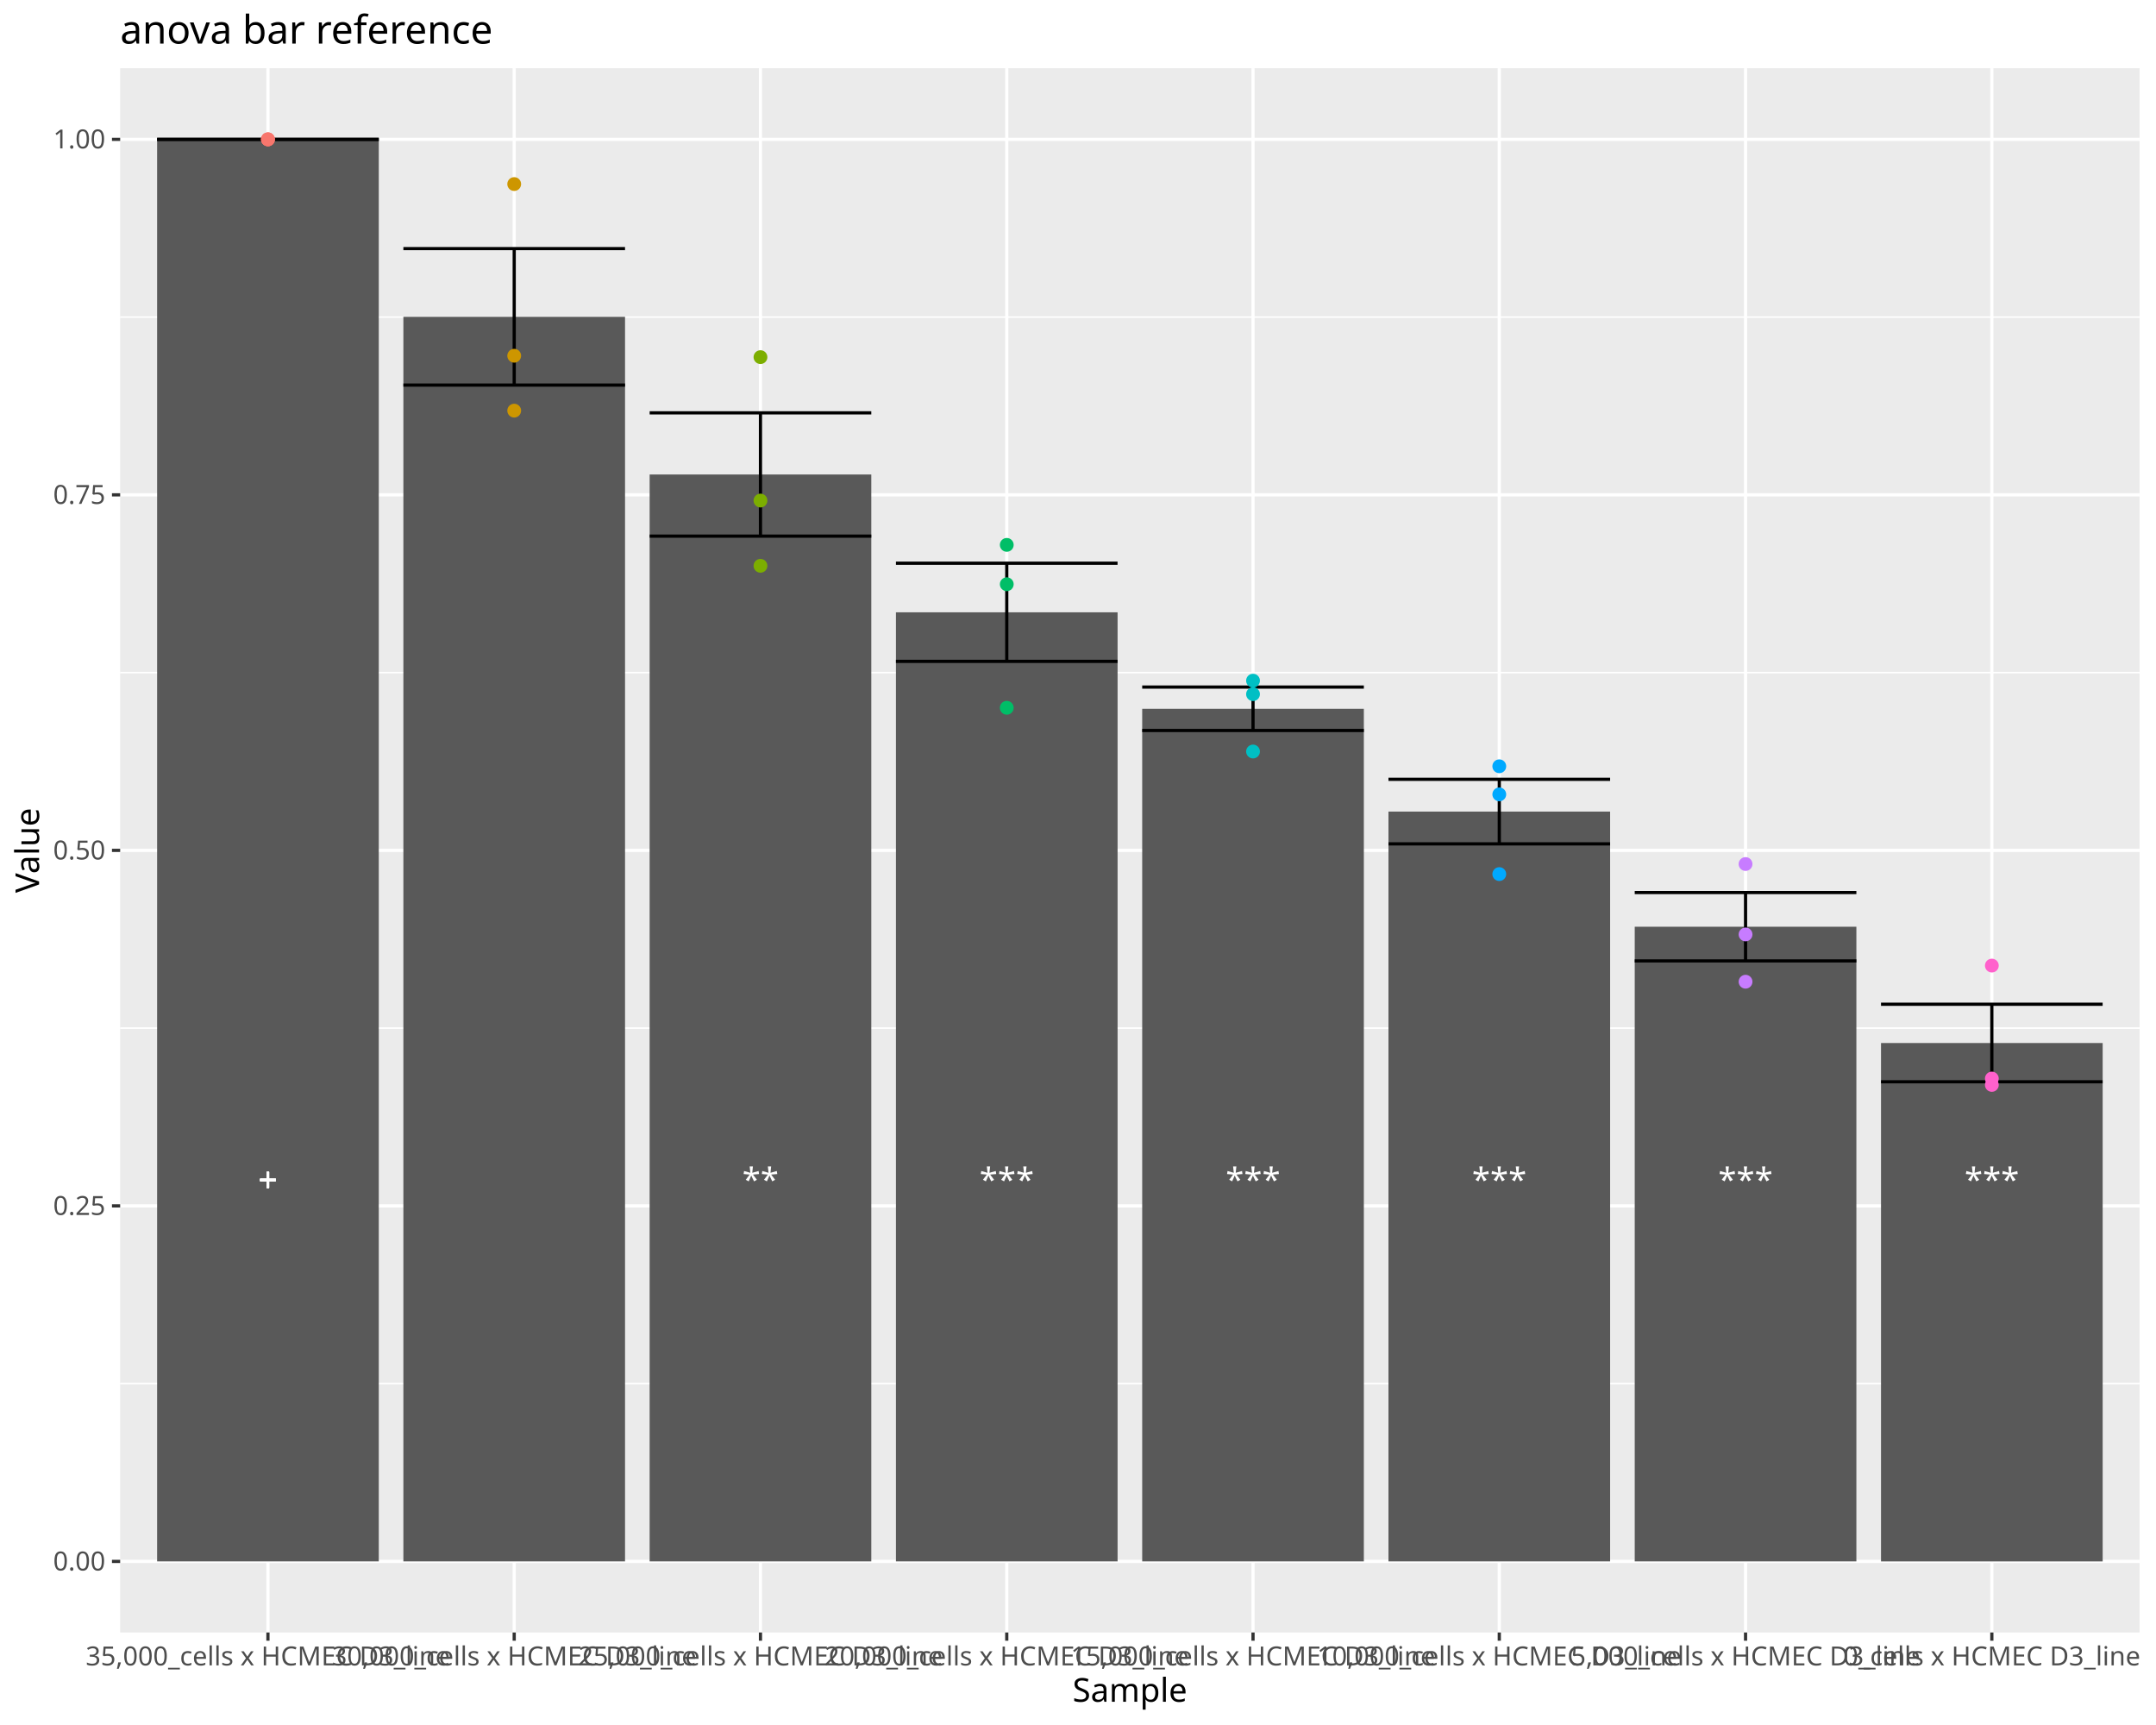
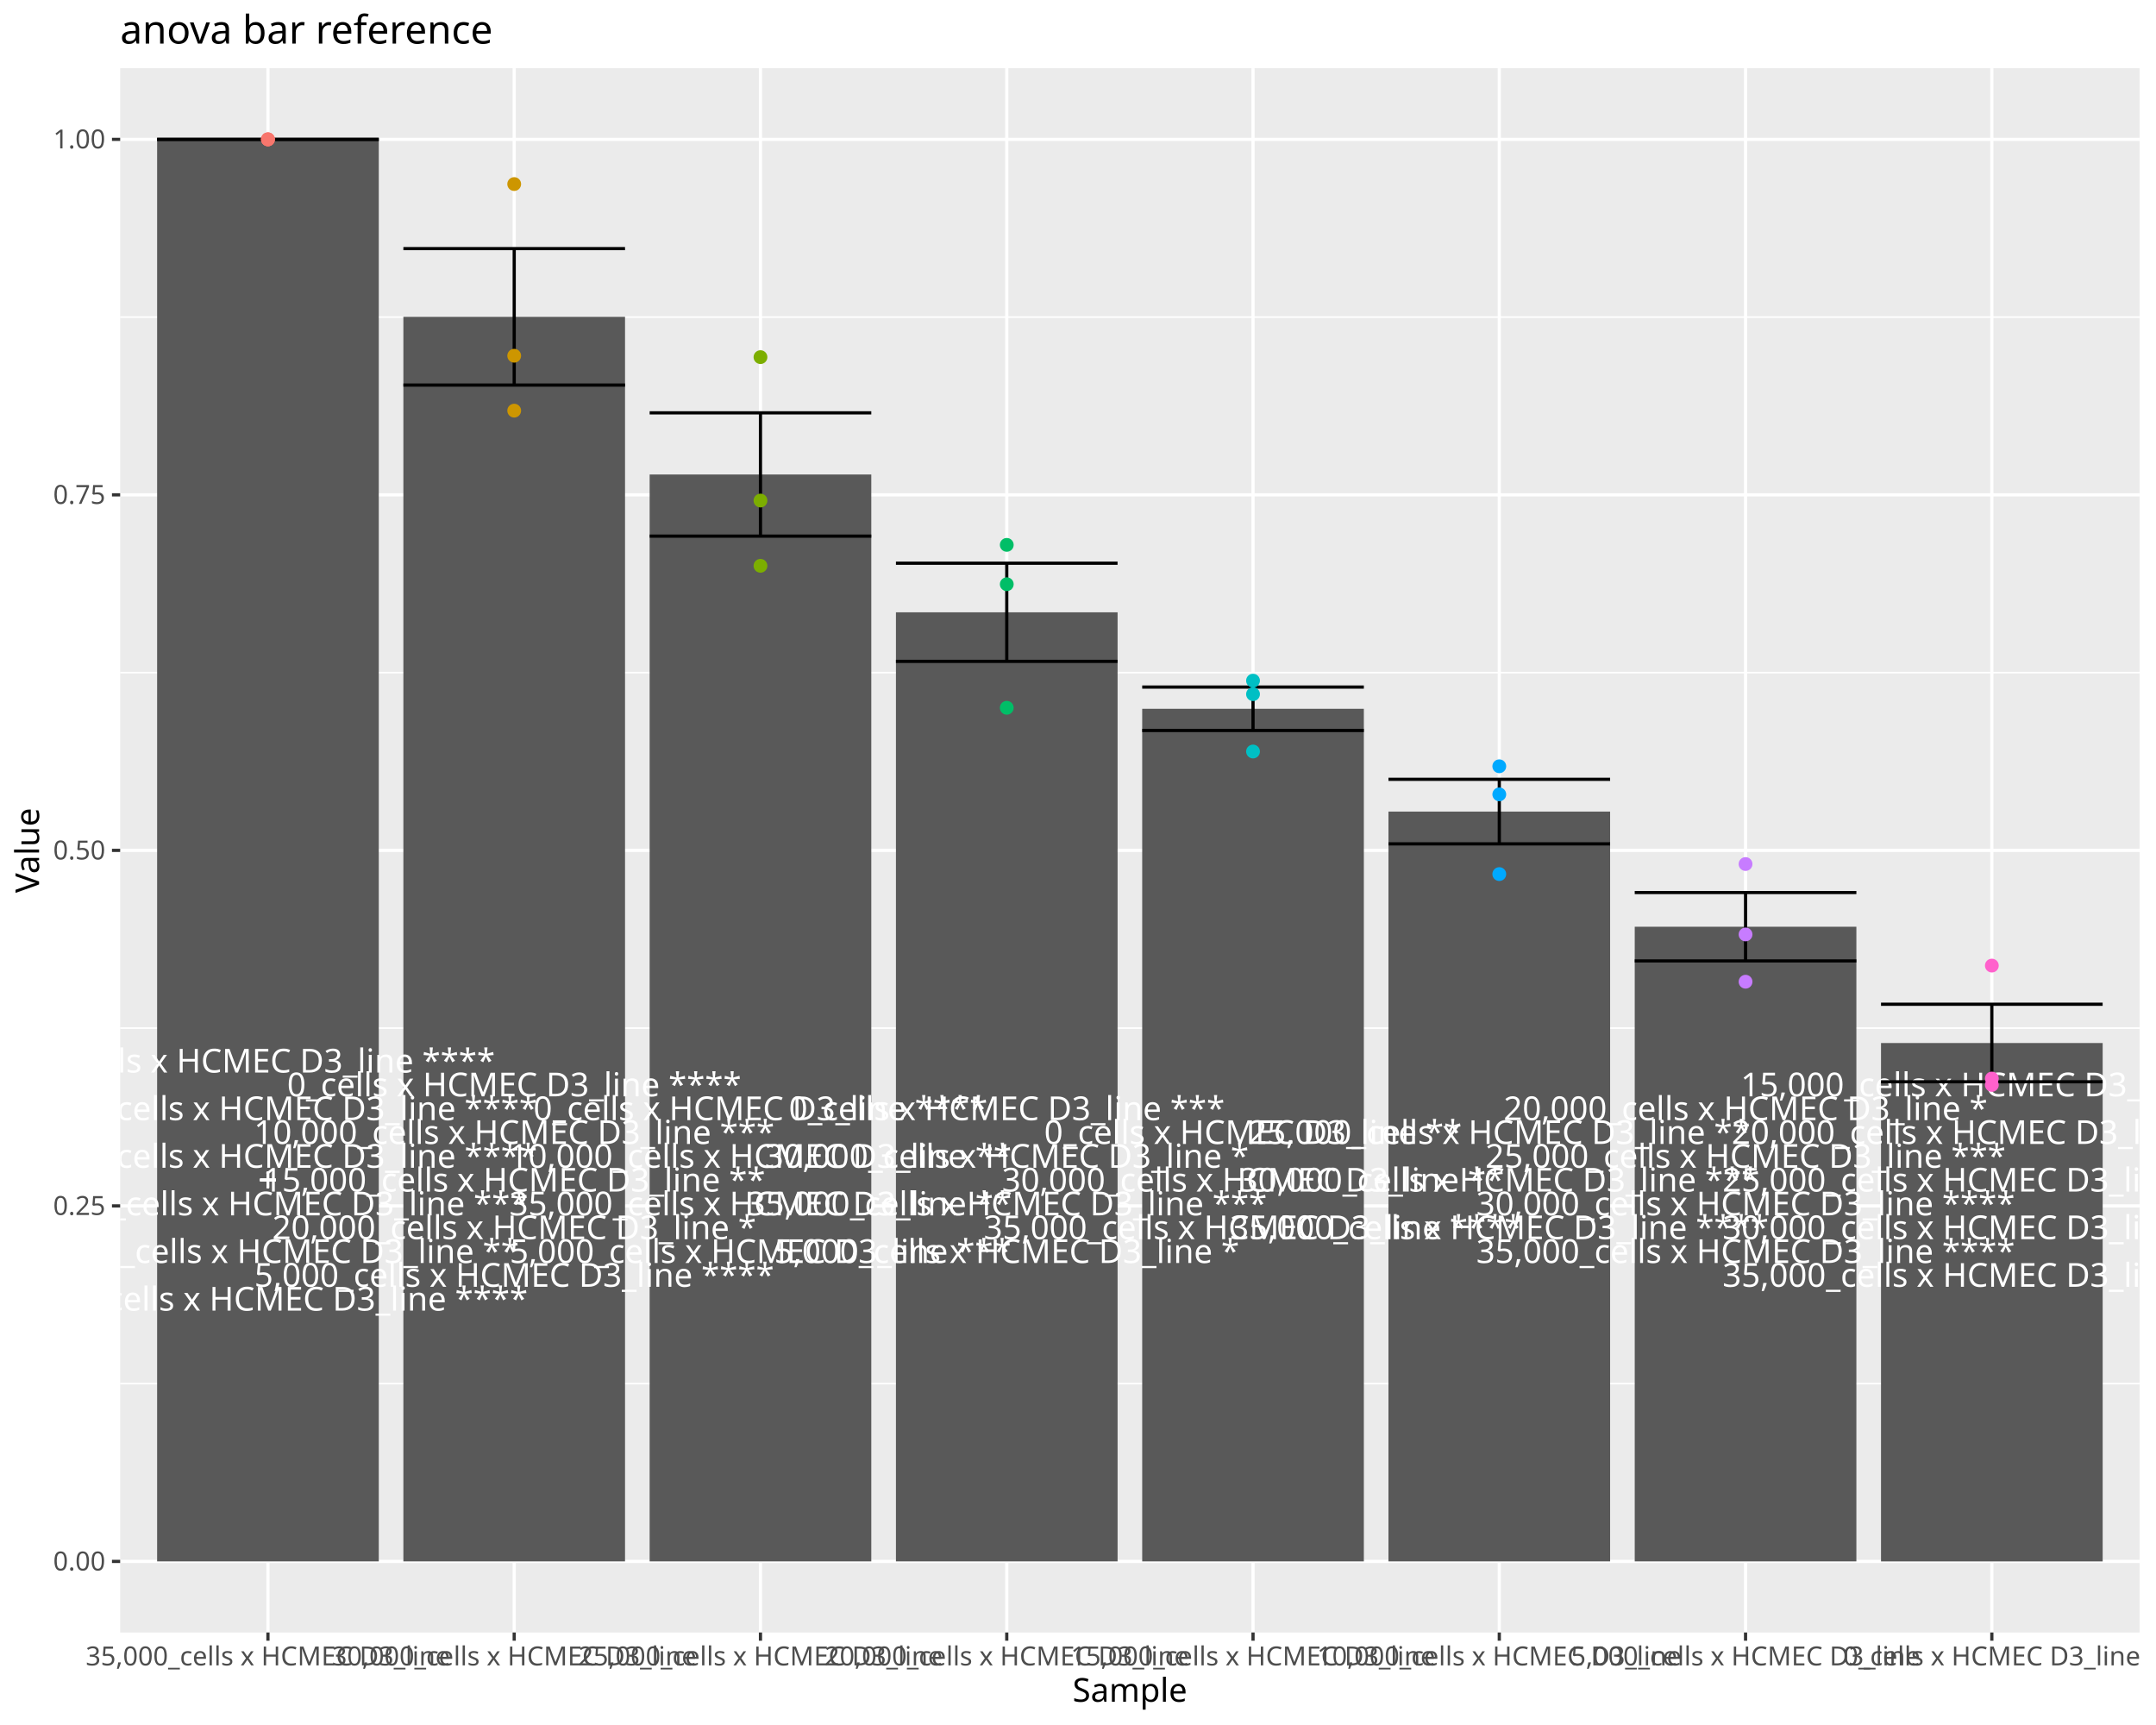
<svg xmlns="http://www.w3.org/2000/svg" class="svglite" data-engine-version="2.0" width="720.00pt" height="576.00pt" viewBox="0 0 720.00 576.00">
  <defs>
    <style type="text/css">
    .svglite line, .svglite polyline, .svglite polygon, .svglite path, .svglite rect, .svglite circle {
      fill: none;
      stroke: #000000;
      stroke-linecap: round;
      stroke-linejoin: round;
      stroke-miterlimit: 10.00;
    }
  </style>
  </defs>
  <rect width="100%" height="100%" style="stroke: none; fill: #FFFFFF;" />
  <defs>
    <clipPath id="cpMC4wMHw3MjAuMDB8MC4wMHw1NzYuMDA=">
      <rect x="0.00" y="0.00" width="720.00" height="576.00" />
    </clipPath>
  </defs>
  <g clip-path="url(#cpMC4wMHw3MjAuMDB8MC4wMHw1NzYuMDA=)">
    <rect x="0.00" y="0.00" width="720.00" height="576.00" style="stroke-width: 1.07; stroke: #FFFFFF; fill: #FFFFFF;" />
  </g>
  <defs>
    <clipPath id="cpNDAuMTN8NzE0LjUyfDIyLjc4fDU0NS4xMQ==">
      <rect x="40.13" y="22.78" width="674.39" height="522.33" />
    </clipPath>
  </defs>
  <g clip-path="url(#cpNDAuMTN8NzE0LjUyfDIyLjc4fDU0NS4xMQ==)">
    <rect x="40.13" y="22.78" width="674.39" height="522.33" style="stroke-width: 1.07; stroke: none; fill: #EBEBEB;" />
    <polyline points="40.13,462.01 714.52,462.01 " style="stroke-width: 0.53; stroke: #FFFFFF; stroke-linecap: butt;" />
    <polyline points="40.13,343.30 714.52,343.30 " style="stroke-width: 0.53; stroke: #FFFFFF; stroke-linecap: butt;" />
    <polyline points="40.13,224.59 714.52,224.59 " style="stroke-width: 0.53; stroke: #FFFFFF; stroke-linecap: butt;" />
    <polyline points="40.13,105.88 714.52,105.88 " style="stroke-width: 0.53; stroke: #FFFFFF; stroke-linecap: butt;" />
    <polyline points="40.13,521.37 714.52,521.37 " style="stroke-width: 1.07; stroke: #FFFFFF; stroke-linecap: butt;" />
    <polyline points="40.13,402.66 714.52,402.66 " style="stroke-width: 1.07; stroke: #FFFFFF; stroke-linecap: butt;" />
    <polyline points="40.13,283.95 714.52,283.95 " style="stroke-width: 1.07; stroke: #FFFFFF; stroke-linecap: butt;" />
    <polyline points="40.13,165.24 714.52,165.24 " style="stroke-width: 1.07; stroke: #FFFFFF; stroke-linecap: butt;" />
    <polyline points="40.13,46.53 714.52,46.53 " style="stroke-width: 1.07; stroke: #FFFFFF; stroke-linecap: butt;" />
    <polyline points="89.48,545.11 89.48,22.78 " style="stroke-width: 1.07; stroke: #FFFFFF; stroke-linecap: butt;" />
    <polyline points="171.72,545.11 171.72,22.78 " style="stroke-width: 1.07; stroke: #FFFFFF; stroke-linecap: butt;" />
    <polyline points="253.96,545.11 253.96,22.78 " style="stroke-width: 1.07; stroke: #FFFFFF; stroke-linecap: butt;" />
    <polyline points="336.21,545.11 336.21,22.78 " style="stroke-width: 1.07; stroke: #FFFFFF; stroke-linecap: butt;" />
    <polyline points="418.45,545.11 418.45,22.78 " style="stroke-width: 1.07; stroke: #FFFFFF; stroke-linecap: butt;" />
    <polyline points="500.69,545.11 500.69,22.78 " style="stroke-width: 1.07; stroke: #FFFFFF; stroke-linecap: butt;" />
    <polyline points="582.93,545.11 582.93,22.78 " style="stroke-width: 1.07; stroke: #FFFFFF; stroke-linecap: butt;" />
    <polyline points="665.18,545.11 665.18,22.78 " style="stroke-width: 1.07; stroke: #FFFFFF; stroke-linecap: butt;" />
    <rect x="52.47" y="46.53" width="74.02" height="474.84" style="stroke-width: 1.07; stroke: none; stroke-linecap: butt; stroke-linejoin: miter; fill: #595959;" />
    <rect x="134.71" y="105.79" width="74.02" height="415.58" style="stroke-width: 1.07; stroke: none; stroke-linecap: butt; stroke-linejoin: miter; fill: #595959;" />
    <rect x="216.95" y="158.44" width="74.02" height="362.93" style="stroke-width: 1.07; stroke: none; stroke-linecap: butt; stroke-linejoin: miter; fill: #595959;" />
    <rect x="299.20" y="204.46" width="74.02" height="316.91" style="stroke-width: 1.07; stroke: none; stroke-linecap: butt; stroke-linejoin: miter; fill: #595959;" />
    <rect x="381.44" y="236.67" width="74.02" height="284.70" style="stroke-width: 1.07; stroke: none; stroke-linecap: butt; stroke-linejoin: miter; fill: #595959;" />
    <rect x="463.68" y="271.00" width="74.02" height="250.37" style="stroke-width: 1.07; stroke: none; stroke-linecap: butt; stroke-linejoin: miter; fill: #595959;" />
    <rect x="545.92" y="309.45" width="74.02" height="211.92" style="stroke-width: 1.07; stroke: none; stroke-linecap: butt; stroke-linejoin: miter; fill: #595959;" />
    <rect x="628.17" y="348.28" width="74.02" height="173.10" style="stroke-width: 1.07; stroke: none; stroke-linecap: butt; stroke-linejoin: miter; fill: #595959;" />
-     <text x="171.72" y="397.89" text-anchor="middle" style="font-size: 11.04px; fill: #FFFFFF; font-family: sans;" textLength="3.07px" lengthAdjust="spacingAndGlyphs"> </text>
-     <text x="253.96" y="397.89" text-anchor="middle" style="font-size: 11.04px; fill: #FFFFFF; font-family: sans;" textLength="8.60px" lengthAdjust="spacingAndGlyphs">**</text>
-     <text x="336.21" y="397.89" text-anchor="middle" style="font-size: 11.04px; fill: #FFFFFF; font-family: sans;" textLength="12.90px" lengthAdjust="spacingAndGlyphs">***</text>
-     <text x="418.45" y="397.89" text-anchor="middle" style="font-size: 11.04px; fill: #FFFFFF; font-family: sans;" textLength="12.90px" lengthAdjust="spacingAndGlyphs">***</text>
-     <text x="500.69" y="397.89" text-anchor="middle" style="font-size: 11.04px; fill: #FFFFFF; font-family: sans;" textLength="12.90px" lengthAdjust="spacingAndGlyphs">***</text>
-     <text x="582.93" y="397.89" text-anchor="middle" style="font-size: 11.04px; fill: #FFFFFF; font-family: sans;" textLength="12.90px" lengthAdjust="spacingAndGlyphs">***</text>
-     <text x="665.18" y="397.89" text-anchor="middle" style="font-size: 11.04px; fill: #FFFFFF; font-family: sans;" textLength="12.90px" lengthAdjust="spacingAndGlyphs">***</text>
+     <text x="89.48" y="358.14" text-anchor="middle" style="font-size: 11.04px; fill: #FFFFFF; font-family: sans;" textLength="147.29px" lengthAdjust="spacingAndGlyphs">0_cells x HCMEC D3_line ****</text>
+     <text x="89.48" y="374.04" text-anchor="middle" style="font-size: 11.04px; fill: #FFFFFF; font-family: sans;" textLength="174.91px" lengthAdjust="spacingAndGlyphs">10,000_cells x HCMEC D3_line ****</text>
+     <text x="89.48" y="389.94" text-anchor="middle" style="font-size: 11.04px; fill: #FFFFFF; font-family: sans;" textLength="174.91px" lengthAdjust="spacingAndGlyphs">15,000_cells x HCMEC D3_line ****</text>
+     <text x="89.48" y="405.83" text-anchor="middle" style="font-size: 11.04px; fill: #FFFFFF; font-family: sans;" textLength="170.62px" lengthAdjust="spacingAndGlyphs">20,000_cells x HCMEC D3_line ***</text>
+     <text x="89.48" y="421.73" text-anchor="middle" style="font-size: 11.04px; fill: #FFFFFF; font-family: sans;" textLength="166.32px" lengthAdjust="spacingAndGlyphs">25,000_cells x HCMEC D3_line **</text>
+     <text x="89.48" y="437.63" text-anchor="middle" style="font-size: 11.04px; fill: #FFFFFF; font-family: sans;" textLength="168.77px" lengthAdjust="spacingAndGlyphs">5,000_cells x HCMEC D3_line ****</text>
+     <text x="171.72" y="366.09" text-anchor="middle" style="font-size: 11.04px; fill: #FFFFFF; font-family: sans;" textLength="147.29px" lengthAdjust="spacingAndGlyphs">0_cells x HCMEC D3_line ****</text>
+     <text x="171.72" y="381.99" text-anchor="middle" style="font-size: 11.04px; fill: #FFFFFF; font-family: sans;" textLength="170.62px" lengthAdjust="spacingAndGlyphs">10,000_cells x HCMEC D3_line ***</text>
+     <text x="171.72" y="397.89" text-anchor="middle" style="font-size: 11.04px; fill: #FFFFFF; font-family: sans;" textLength="166.32px" lengthAdjust="spacingAndGlyphs">15,000_cells x HCMEC D3_line **</text>
+     <text x="171.72" y="413.78" text-anchor="middle" style="font-size: 11.04px; fill: #FFFFFF; font-family: sans;" textLength="162.02px" lengthAdjust="spacingAndGlyphs">20,000_cells x HCMEC D3_line *</text>
+     <text x="171.72" y="429.68" text-anchor="middle" style="font-size: 11.04px; fill: #FFFFFF; font-family: sans;" textLength="168.77px" lengthAdjust="spacingAndGlyphs">5,000_cells x HCMEC D3_line ****</text>
+     <text x="253.96" y="374.04" text-anchor="middle" style="font-size: 11.04px; fill: #FFFFFF; font-family: sans;" textLength="147.29px" lengthAdjust="spacingAndGlyphs">0_cells x HCMEC D3_line ****</text>
+     <text x="253.96" y="389.94" text-anchor="middle" style="font-size: 11.04px; fill: #FFFFFF; font-family: sans;" textLength="166.32px" lengthAdjust="spacingAndGlyphs">10,000_cells x HCMEC D3_line **</text>
+     <text x="253.96" y="405.83" text-anchor="middle" style="font-size: 11.04px; fill: #FFFFFF; font-family: sans;" textLength="166.32px" lengthAdjust="spacingAndGlyphs">35,000_cells x HCMEC D3_line **</text>
+     <text x="253.96" y="421.73" text-anchor="middle" style="font-size: 11.04px; fill: #FFFFFF; font-family: sans;" textLength="164.48px" lengthAdjust="spacingAndGlyphs">5,000_cells x HCMEC D3_line ***</text>
+     <text x="336.21" y="374.04" text-anchor="middle" style="font-size: 11.04px; fill: #FFFFFF; font-family: sans;" textLength="142.99px" lengthAdjust="spacingAndGlyphs">0_cells x HCMEC D3_line ***</text>
+     <text x="336.21" y="389.94" text-anchor="middle" style="font-size: 11.04px; fill: #FFFFFF; font-family: sans;" textLength="162.02px" lengthAdjust="spacingAndGlyphs">30,000_cells x HCMEC D3_line *</text>
+     <text x="336.21" y="405.83" text-anchor="middle" style="font-size: 11.04px; fill: #FFFFFF; font-family: sans;" textLength="170.62px" lengthAdjust="spacingAndGlyphs">35,000_cells x HCMEC D3_line ***</text>
+     <text x="336.21" y="421.73" text-anchor="middle" style="font-size: 11.04px; fill: #FFFFFF; font-family: sans;" textLength="155.88px" lengthAdjust="spacingAndGlyphs">5,000_cells x HCMEC D3_line *</text>
+     <text x="418.45" y="381.99" text-anchor="middle" style="font-size: 11.04px; fill: #FFFFFF; font-family: sans;" textLength="138.69px" lengthAdjust="spacingAndGlyphs">0_cells x HCMEC D3_line **</text>
+     <text x="418.45" y="397.89" text-anchor="middle" style="font-size: 11.04px; fill: #FFFFFF; font-family: sans;" textLength="166.32px" lengthAdjust="spacingAndGlyphs">30,000_cells x HCMEC D3_line **</text>
+     <text x="418.45" y="413.78" text-anchor="middle" style="font-size: 11.04px; fill: #FFFFFF; font-family: sans;" textLength="174.91px" lengthAdjust="spacingAndGlyphs">35,000_cells x HCMEC D3_line ****</text>
+     <text x="500.69" y="381.99" text-anchor="middle" style="font-size: 11.04px; fill: #FFFFFF; font-family: sans;" textLength="166.32px" lengthAdjust="spacingAndGlyphs">25,000_cells x HCMEC D3_line **</text>
+     <text x="500.69" y="397.89" text-anchor="middle" style="font-size: 11.04px; fill: #FFFFFF; font-family: sans;" textLength="170.62px" lengthAdjust="spacingAndGlyphs">30,000_cells x HCMEC D3_line ***</text>
+     <text x="500.69" y="413.78" text-anchor="middle" style="font-size: 11.04px; fill: #FFFFFF; font-family: sans;" textLength="174.91px" lengthAdjust="spacingAndGlyphs">35,000_cells x HCMEC D3_line ****</text>
+     <text x="582.93" y="374.04" text-anchor="middle" style="font-size: 11.04px; fill: #FFFFFF; font-family: sans;" textLength="162.02px" lengthAdjust="spacingAndGlyphs">20,000_cells x HCMEC D3_line *</text>
+     <text x="582.93" y="389.94" text-anchor="middle" style="font-size: 11.04px; fill: #FFFFFF; font-family: sans;" textLength="170.62px" lengthAdjust="spacingAndGlyphs">25,000_cells x HCMEC D3_line ***</text>
+     <text x="582.93" y="405.83" text-anchor="middle" style="font-size: 11.04px; fill: #FFFFFF; font-family: sans;" textLength="174.91px" lengthAdjust="spacingAndGlyphs">30,000_cells x HCMEC D3_line ****</text>
+     <text x="582.93" y="421.73" text-anchor="middle" style="font-size: 11.04px; fill: #FFFFFF; font-family: sans;" textLength="174.91px" lengthAdjust="spacingAndGlyphs">35,000_cells x HCMEC D3_line ****</text>
+     <text x="665.18" y="366.09" text-anchor="middle" style="font-size: 11.04px; fill: #FFFFFF; font-family: sans;" textLength="166.32px" lengthAdjust="spacingAndGlyphs">15,000_cells x HCMEC D3_line **</text>
+     <text x="665.18" y="381.99" text-anchor="middle" style="font-size: 11.04px; fill: #FFFFFF; font-family: sans;" textLength="170.62px" lengthAdjust="spacingAndGlyphs">20,000_cells x HCMEC D3_line ***</text>
+     <text x="665.18" y="397.89" text-anchor="middle" style="font-size: 11.04px; fill: #FFFFFF; font-family: sans;" textLength="174.91px" lengthAdjust="spacingAndGlyphs">25,000_cells x HCMEC D3_line ****</text>
+     <text x="665.18" y="413.78" text-anchor="middle" style="font-size: 11.04px; fill: #FFFFFF; font-family: sans;" textLength="174.91px" lengthAdjust="spacingAndGlyphs">30,000_cells x HCMEC D3_line ****</text>
+     <text x="665.18" y="429.68" text-anchor="middle" style="font-size: 11.04px; fill: #FFFFFF; font-family: sans;" textLength="174.91px" lengthAdjust="spacingAndGlyphs">35,000_cells x HCMEC D3_line ****</text>
    <text x="89.48" y="397.89" text-anchor="middle" style="font-size: 11.04px; fill: #FFFFFF; font-family: sans;" textLength="6.45px" lengthAdjust="spacingAndGlyphs">+</text>
    <text x="89.48" y="397.89" text-anchor="middle" style="font-size: 11.04px; fill: #FFFFFF; font-family: sans;" textLength="6.45px" lengthAdjust="spacingAndGlyphs">+</text>
    <text x="89.48" y="397.89" text-anchor="middle" style="font-size: 11.04px; fill: #FFFFFF; font-family: sans;" textLength="6.45px" lengthAdjust="spacingAndGlyphs">+</text>
    <text x="89.48" y="397.89" text-anchor="middle" style="font-size: 11.04px; fill: #FFFFFF; font-family: sans;" textLength="6.45px" lengthAdjust="spacingAndGlyphs">+</text>
    <text x="89.48" y="397.89" text-anchor="middle" style="font-size: 11.04px; fill: #FFFFFF; font-family: sans;" textLength="6.45px" lengthAdjust="spacingAndGlyphs">+</text>
    <text x="89.48" y="397.89" text-anchor="middle" style="font-size: 11.04px; fill: #FFFFFF; font-family: sans;" textLength="6.45px" lengthAdjust="spacingAndGlyphs">+</text>
    <text x="89.48" y="397.89" text-anchor="middle" style="font-size: 11.04px; fill: #FFFFFF; font-family: sans;" textLength="6.45px" lengthAdjust="spacingAndGlyphs">+</text>
    <text x="89.48" y="397.89" text-anchor="middle" style="font-size: 11.04px; fill: #FFFFFF; font-family: sans;" textLength="6.45px" lengthAdjust="spacingAndGlyphs">+</text>
    <polyline points="52.47,46.53 126.49,46.53 " style="stroke-width: 1.07; stroke-linecap: butt;" />
    <polyline points="89.48,46.53 89.48,46.53 " style="stroke-width: 1.07; stroke-linecap: butt;" />
    <polyline points="52.47,46.53 126.49,46.53 " style="stroke-width: 1.07; stroke-linecap: butt;" />
    <polyline points="134.71,83.01 208.73,83.01 " style="stroke-width: 1.07; stroke-linecap: butt;" />
    <polyline points="171.72,83.01 171.72,128.58 " style="stroke-width: 1.07; stroke-linecap: butt;" />
    <polyline points="134.71,128.58 208.73,128.58 " style="stroke-width: 1.07; stroke-linecap: butt;" />
    <polyline points="216.95,137.86 290.97,137.86 " style="stroke-width: 1.07; stroke-linecap: butt;" />
    <polyline points="253.96,137.86 253.96,179.02 " style="stroke-width: 1.07; stroke-linecap: butt;" />
    <polyline points="216.95,179.02 290.97,179.02 " style="stroke-width: 1.07; stroke-linecap: butt;" />
    <polyline points="299.20,188.07 373.21,188.07 " style="stroke-width: 1.07; stroke-linecap: butt;" />
    <polyline points="336.21,188.07 336.21,220.84 " style="stroke-width: 1.07; stroke-linecap: butt;" />
    <polyline points="299.20,220.84 373.21,220.84 " style="stroke-width: 1.07; stroke-linecap: butt;" />
    <polyline points="381.44,229.42 455.46,229.42 " style="stroke-width: 1.07; stroke-linecap: butt;" />
    <polyline points="418.45,229.42 418.45,243.92 " style="stroke-width: 1.07; stroke-linecap: butt;" />
    <polyline points="381.44,243.92 455.46,243.92 " style="stroke-width: 1.07; stroke-linecap: butt;" />
    <polyline points="463.68,260.21 537.70,260.21 " style="stroke-width: 1.07; stroke-linecap: butt;" />
    <polyline points="500.69,260.21 500.69,281.78 " style="stroke-width: 1.07; stroke-linecap: butt;" />
    <polyline points="463.68,281.78 537.70,281.78 " style="stroke-width: 1.07; stroke-linecap: butt;" />
    <polyline points="545.92,298.03 619.94,298.03 " style="stroke-width: 1.07; stroke-linecap: butt;" />
    <polyline points="582.93,298.03 582.93,320.86 " style="stroke-width: 1.07; stroke-linecap: butt;" />
    <polyline points="545.92,320.86 619.94,320.86 " style="stroke-width: 1.07; stroke-linecap: butt;" />
    <polyline points="628.17,335.33 702.18,335.33 " style="stroke-width: 1.07; stroke-linecap: butt;" />
    <polyline points="665.18,335.33 665.18,361.22 " style="stroke-width: 1.07; stroke-linecap: butt;" />
    <polyline points="628.17,361.22 702.18,361.22 " style="stroke-width: 1.07; stroke-linecap: butt;" />
    <circle cx="89.48" cy="46.53" r="1.95" style="stroke-width: 0.71; stroke: #F8766D; fill: #F8766D;" />
    <circle cx="171.72" cy="61.46" r="1.95" style="stroke-width: 0.71; stroke: #CD9600; fill: #CD9600;" />
    <circle cx="253.96" cy="119.25" r="1.95" style="stroke-width: 0.71; stroke: #7CAE00; fill: #7CAE00;" />
    <circle cx="336.21" cy="181.94" r="1.95" style="stroke-width: 0.71; stroke: #00BE67; fill: #00BE67;" />
    <circle cx="418.45" cy="227.28" r="1.95" style="stroke-width: 0.71; stroke: #00BFC4; fill: #00BFC4;" />
    <circle cx="500.69" cy="265.25" r="1.95" style="stroke-width: 0.71; stroke: #00A9FF; fill: #00A9FF;" />
    <circle cx="582.93" cy="327.81" r="1.95" style="stroke-width: 0.71; stroke: #C77CFF; fill: #C77CFF;" />
    <circle cx="665.18" cy="360.14" r="1.95" style="stroke-width: 0.71; stroke: #FF61CC; fill: #FF61CC;" />
    <circle cx="89.48" cy="46.53" r="1.95" style="stroke-width: 0.71; stroke: #F8766D; fill: #F8766D;" />
    <circle cx="171.72" cy="118.79" r="1.95" style="stroke-width: 0.71; stroke: #CD9600; fill: #CD9600;" />
    <circle cx="253.96" cy="188.93" r="1.95" style="stroke-width: 0.71; stroke: #7CAE00; fill: #7CAE00;" />
    <circle cx="336.21" cy="236.34" r="1.95" style="stroke-width: 0.71; stroke: #00BE67; fill: #00BE67;" />
    <circle cx="418.45" cy="250.94" r="1.95" style="stroke-width: 0.71; stroke: #00BFC4; fill: #00BFC4;" />
    <circle cx="500.69" cy="291.87" r="1.95" style="stroke-width: 0.71; stroke: #00A9FF; fill: #00A9FF;" />
    <circle cx="582.93" cy="312.02" r="1.95" style="stroke-width: 0.71; stroke: #C77CFF; fill: #C77CFF;" />
    <circle cx="665.18" cy="362.27" r="1.95" style="stroke-width: 0.71; stroke: #FF61CC; fill: #FF61CC;" />
    <circle cx="89.48" cy="46.53" r="1.95" style="stroke-width: 0.71; stroke: #F8766D; fill: #F8766D;" />
    <circle cx="171.72" cy="137.12" r="1.95" style="stroke-width: 0.71; stroke: #CD9600; fill: #CD9600;" />
    <circle cx="253.96" cy="167.14" r="1.95" style="stroke-width: 0.71; stroke: #7CAE00; fill: #7CAE00;" />
    <circle cx="336.21" cy="195.08" r="1.95" style="stroke-width: 0.71; stroke: #00BE67; fill: #00BE67;" />
    <circle cx="418.45" cy="231.79" r="1.95" style="stroke-width: 0.71; stroke: #00BFC4; fill: #00BFC4;" />
    <circle cx="500.69" cy="255.87" r="1.95" style="stroke-width: 0.71; stroke: #00A9FF; fill: #00A9FF;" />
    <circle cx="582.93" cy="288.51" r="1.95" style="stroke-width: 0.71; stroke: #C77CFF; fill: #C77CFF;" />
    <circle cx="665.18" cy="322.42" r="1.95" style="stroke-width: 0.71; stroke: #FF61CC; fill: #FF61CC;" />
  </g>
  <g clip-path="url(#cpMC4wMHw3MjAuMDB8MC4wMHw1NzYuMDA=)">
    <text x="35.20" y="524.40" text-anchor="end" style="font-size: 8.80px; fill: #4D4D4D; font-family: sans;" textLength="17.13px" lengthAdjust="spacingAndGlyphs">0.00</text>
    <text x="35.20" y="405.69" text-anchor="end" style="font-size: 8.80px; fill: #4D4D4D; font-family: sans;" textLength="17.13px" lengthAdjust="spacingAndGlyphs">0.25</text>
    <text x="35.20" y="286.98" text-anchor="end" style="font-size: 8.80px; fill: #4D4D4D; font-family: sans;" textLength="17.13px" lengthAdjust="spacingAndGlyphs">0.50</text>
    <text x="35.20" y="168.26" text-anchor="end" style="font-size: 8.80px; fill: #4D4D4D; font-family: sans;" textLength="17.13px" lengthAdjust="spacingAndGlyphs">0.75</text>
    <text x="35.20" y="49.55" text-anchor="end" style="font-size: 8.80px; fill: #4D4D4D; font-family: sans;" textLength="17.13px" lengthAdjust="spacingAndGlyphs">1.00</text>
    <polyline points="37.39,521.37 40.13,521.37 " style="stroke-width: 1.07; stroke: #333333; stroke-linecap: butt;" />
    <polyline points="37.39,402.66 40.13,402.66 " style="stroke-width: 1.07; stroke: #333333; stroke-linecap: butt;" />
    <polyline points="37.39,283.95 40.13,283.95 " style="stroke-width: 1.07; stroke: #333333; stroke-linecap: butt;" />
    <polyline points="37.39,165.24 40.13,165.24 " style="stroke-width: 1.07; stroke: #333333; stroke-linecap: butt;" />
    <polyline points="37.39,46.53 40.13,46.53 " style="stroke-width: 1.07; stroke: #333333; stroke-linecap: butt;" />
    <polyline points="89.48,547.85 89.48,545.11 " style="stroke-width: 1.07; stroke: #333333; stroke-linecap: butt;" />
    <polyline points="171.72,547.85 171.72,545.11 " style="stroke-width: 1.07; stroke: #333333; stroke-linecap: butt;" />
    <polyline points="253.96,547.85 253.96,545.11 " style="stroke-width: 1.07; stroke: #333333; stroke-linecap: butt;" />
    <polyline points="336.21,547.85 336.21,545.11 " style="stroke-width: 1.07; stroke: #333333; stroke-linecap: butt;" />
    <polyline points="418.45,547.85 418.45,545.11 " style="stroke-width: 1.07; stroke: #333333; stroke-linecap: butt;" />
    <polyline points="500.69,547.85 500.69,545.11 " style="stroke-width: 1.07; stroke: #333333; stroke-linecap: butt;" />
    <polyline points="582.93,547.85 582.93,545.11 " style="stroke-width: 1.07; stroke: #333333; stroke-linecap: butt;" />
    <polyline points="665.18,547.85 665.18,545.11 " style="stroke-width: 1.07; stroke: #333333; stroke-linecap: butt;" />
    <text x="89.48" y="556.10" text-anchor="middle" style="font-size: 8.80px; fill: #4D4D4D; font-family: sans;" textLength="123.28px" lengthAdjust="spacingAndGlyphs">35,000_cells x HCMEC D3_line</text>
    <text x="171.72" y="556.10" text-anchor="middle" style="font-size: 8.80px; fill: #4D4D4D; font-family: sans;" textLength="123.28px" lengthAdjust="spacingAndGlyphs">30,000_cells x HCMEC D3_line</text>
    <text x="253.96" y="556.10" text-anchor="middle" style="font-size: 8.80px; fill: #4D4D4D; font-family: sans;" textLength="123.28px" lengthAdjust="spacingAndGlyphs">25,000_cells x HCMEC D3_line</text>
    <text x="336.21" y="556.10" text-anchor="middle" style="font-size: 8.80px; fill: #4D4D4D; font-family: sans;" textLength="123.28px" lengthAdjust="spacingAndGlyphs">20,000_cells x HCMEC D3_line</text>
    <text x="418.45" y="556.10" text-anchor="middle" style="font-size: 8.80px; fill: #4D4D4D; font-family: sans;" textLength="123.28px" lengthAdjust="spacingAndGlyphs">15,000_cells x HCMEC D3_line</text>
    <text x="500.69" y="556.10" text-anchor="middle" style="font-size: 8.80px; fill: #4D4D4D; font-family: sans;" textLength="123.28px" lengthAdjust="spacingAndGlyphs">10,000_cells x HCMEC D3_line</text>
    <text x="582.93" y="556.10" text-anchor="middle" style="font-size: 8.80px; fill: #4D4D4D; font-family: sans;" textLength="118.38px" lengthAdjust="spacingAndGlyphs">5,000_cells x HCMEC D3_line</text>
    <text x="665.18" y="556.10" text-anchor="middle" style="font-size: 8.80px; fill: #4D4D4D; font-family: sans;" textLength="101.25px" lengthAdjust="spacingAndGlyphs">0_cells x HCMEC D3_line</text>
    <text x="377.33" y="568.24" text-anchor="middle" style="font-size: 11.00px; font-family: sans;" textLength="37.30px" lengthAdjust="spacingAndGlyphs">Sample</text>
    <text transform="translate(13.05,283.95) rotate(-90)" text-anchor="middle" style="font-size: 11.00px; font-family: sans;" textLength="28.14px" lengthAdjust="spacingAndGlyphs">Value</text>
    <text x="40.13" y="14.56" style="font-size: 13.20px; font-family: sans;" textLength="118.16px" lengthAdjust="spacingAndGlyphs">anova bar reference</text>
  </g>
</svg>
